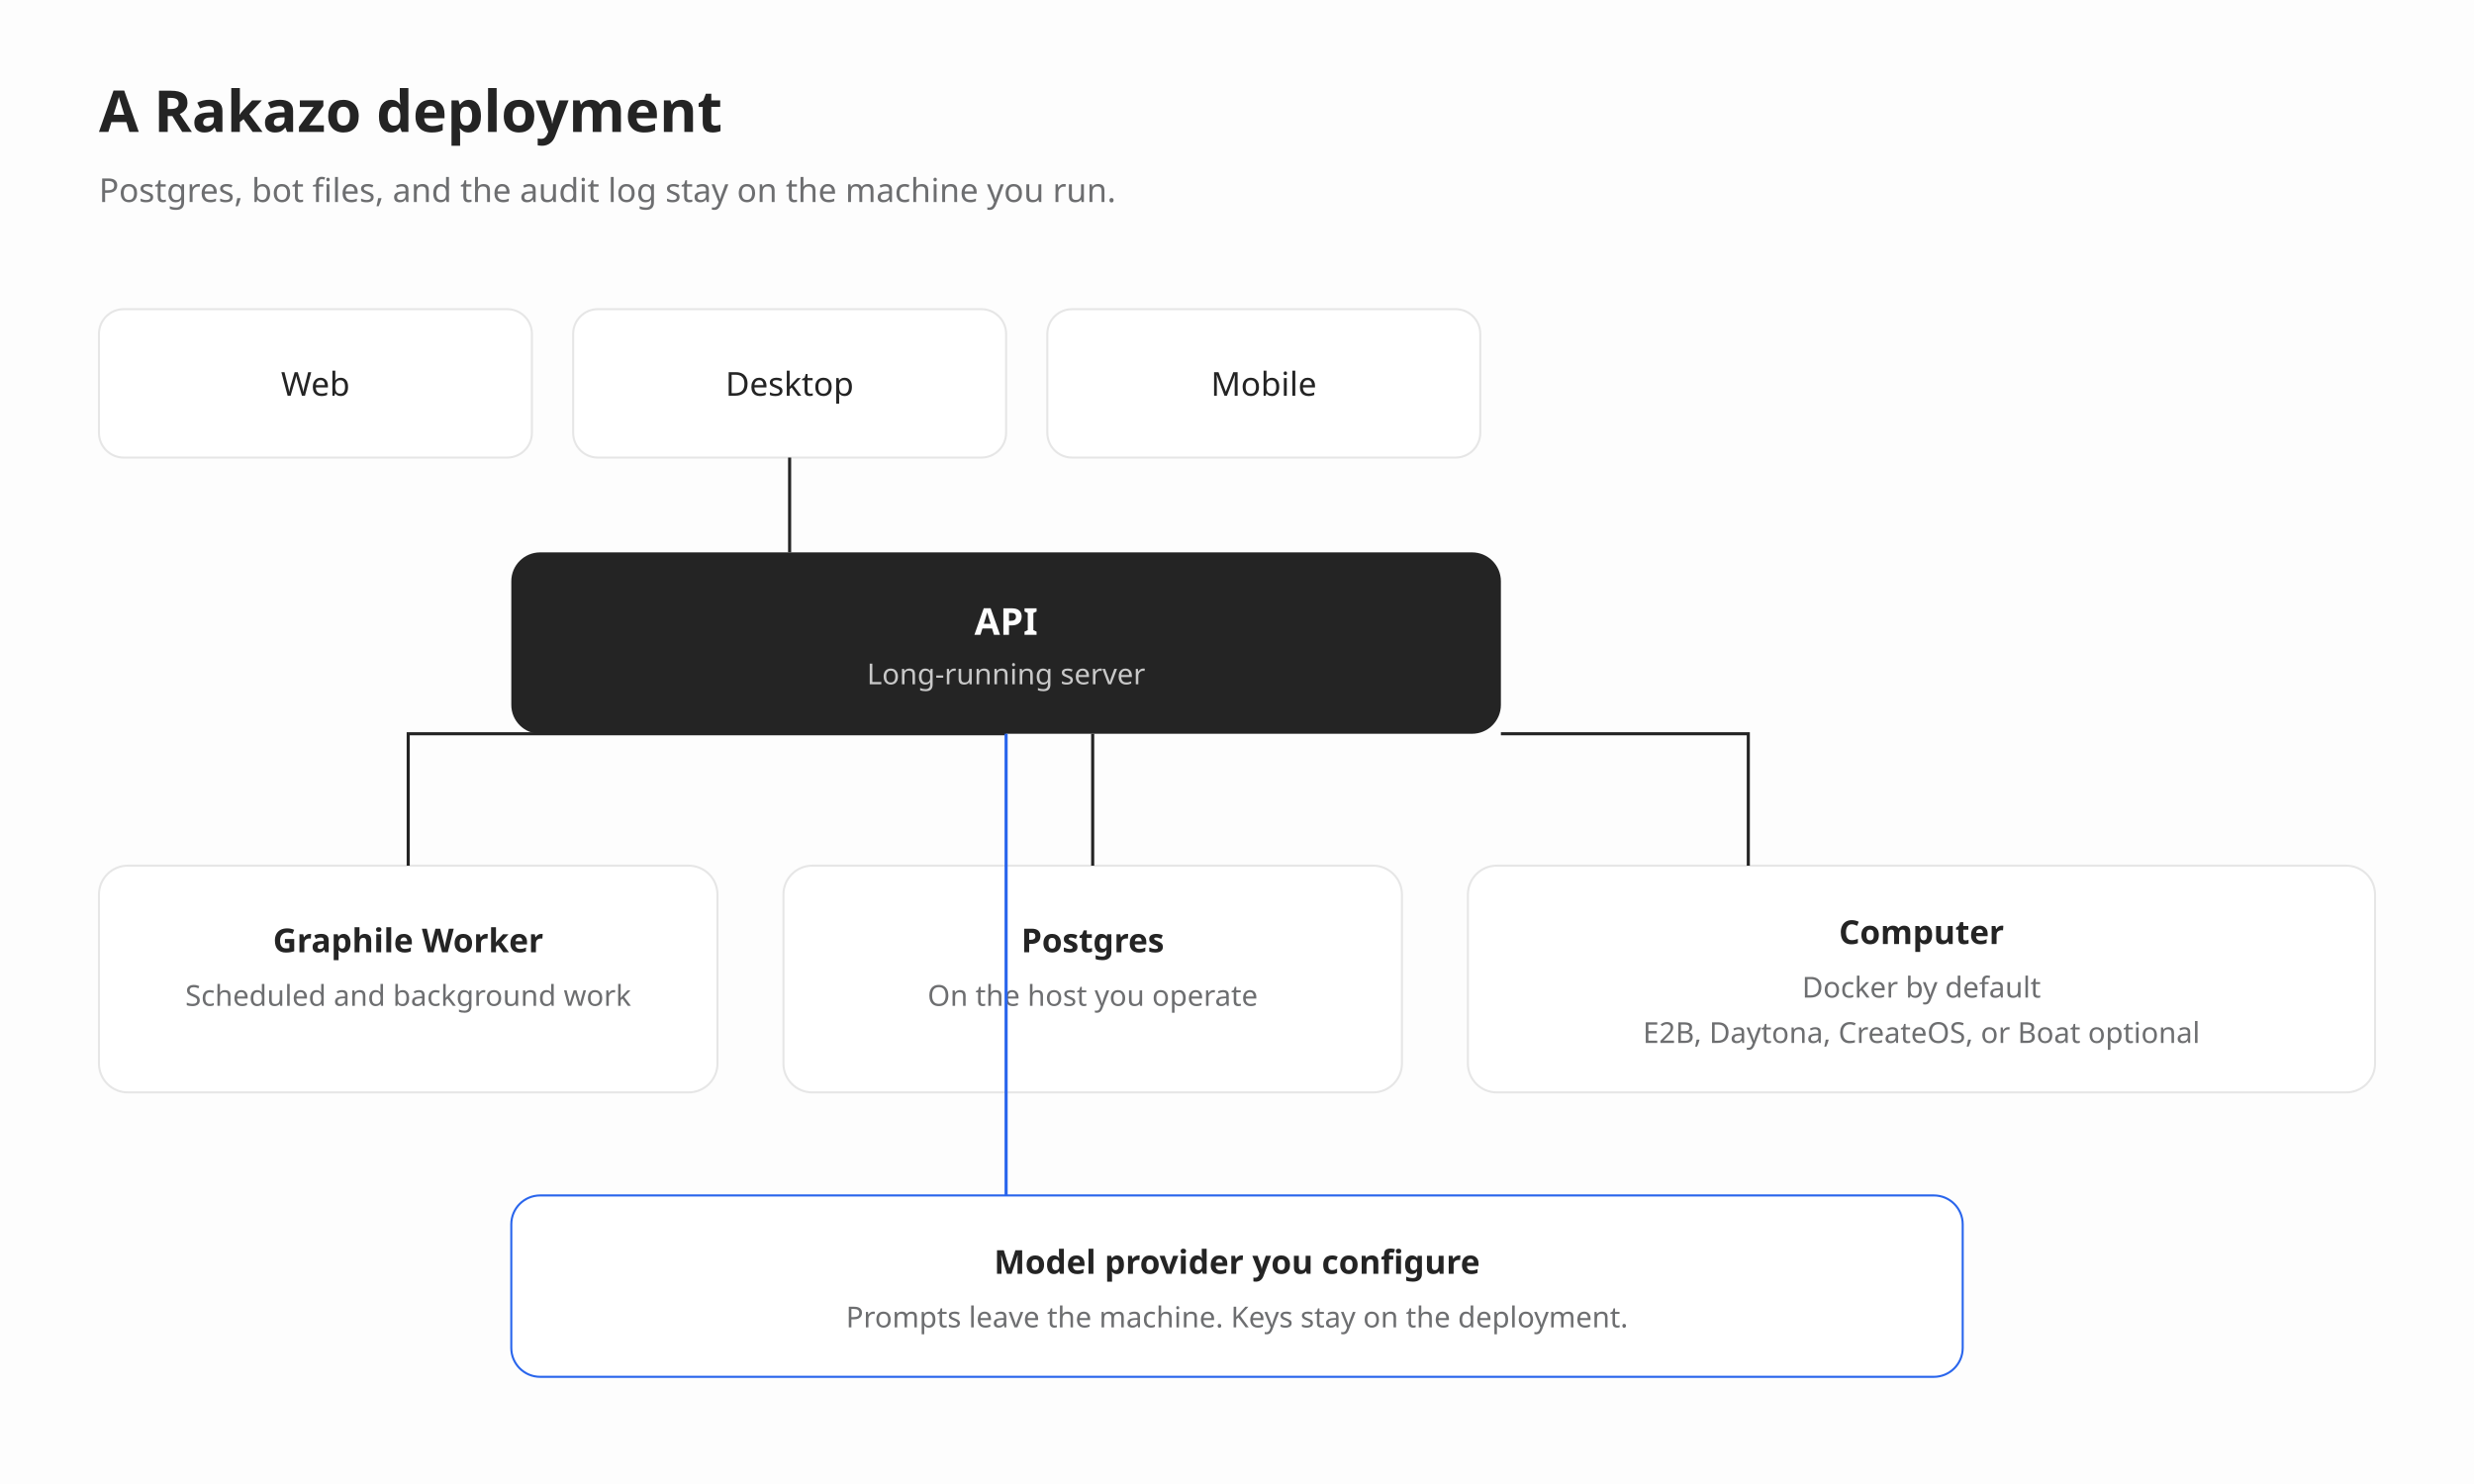
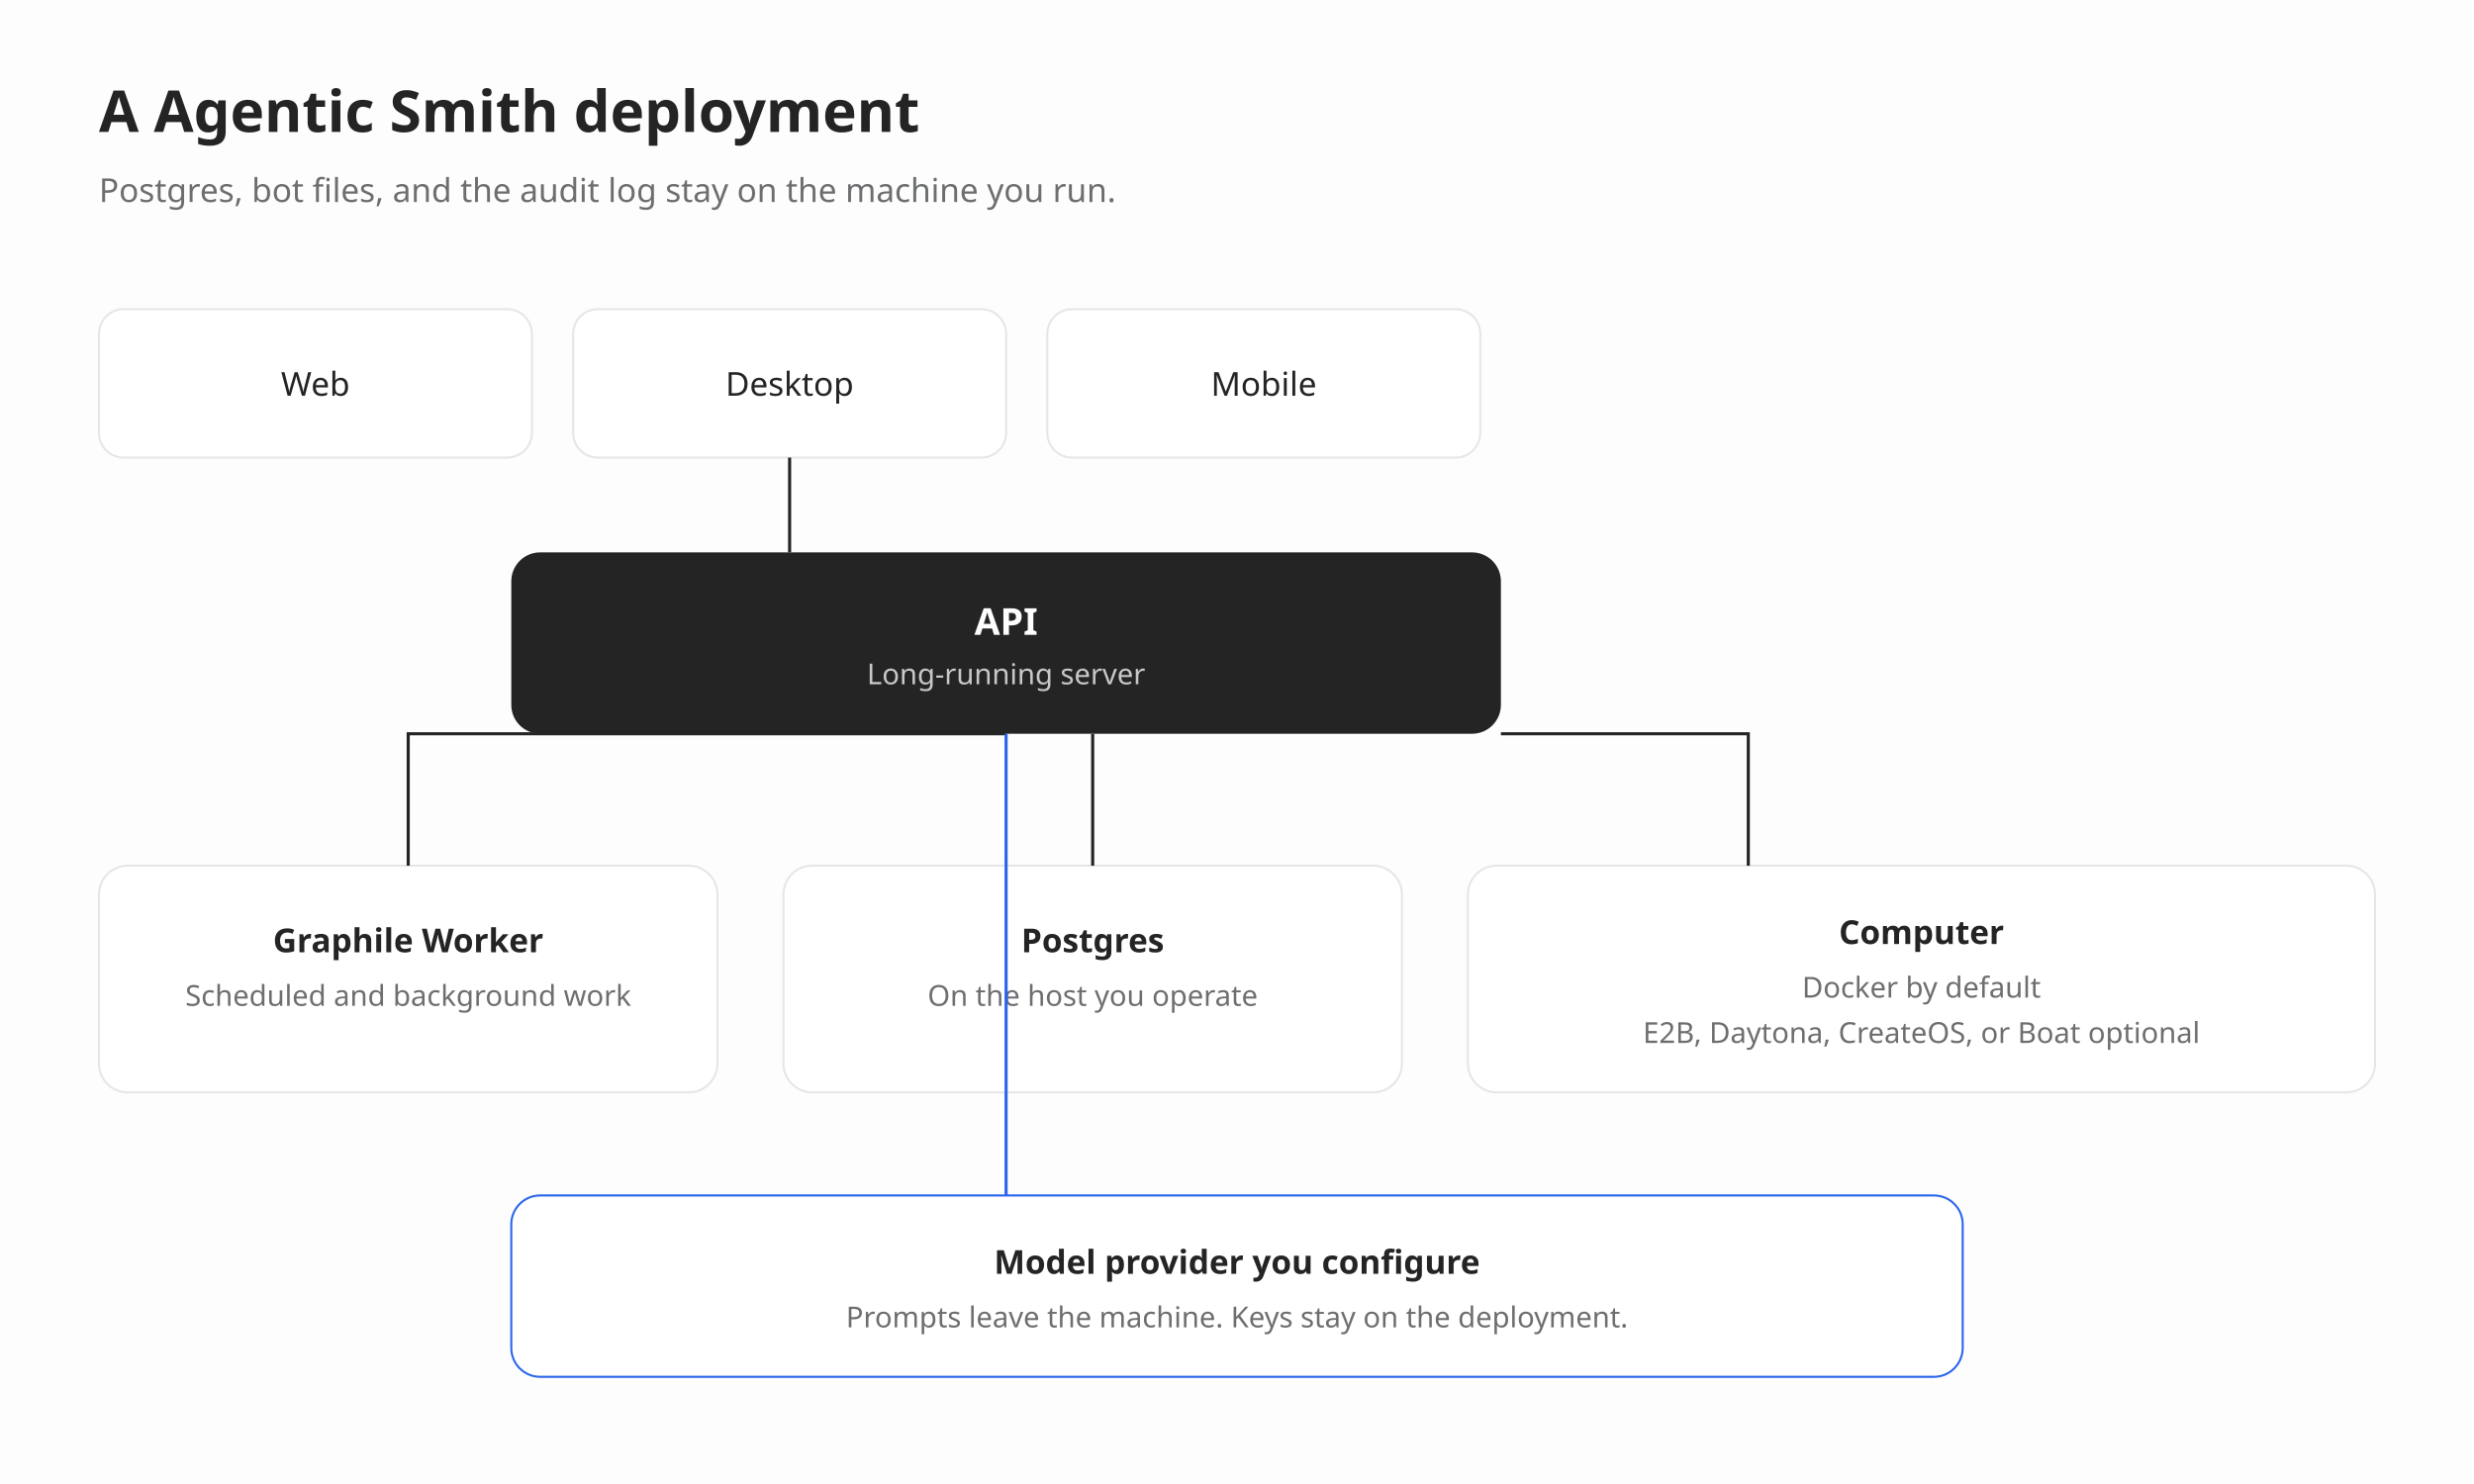
<svg xmlns="http://www.w3.org/2000/svg" width="1200" height="720" viewBox="0 0 1200 720" role="img" aria-labelledby="archTitle archDesc">
  <rect width="1200" height="720" fill="#fdfdfd" />
-   <text x="48" y="64" fill="#242424" font-family="Geist, ui-sans-serif, system-ui, sans-serif" font-size="28" font-weight="600">A Rakazo deployment</text>
+   <text x="48" y="64" fill="#242424" font-family="Geist, ui-sans-serif, system-ui, sans-serif" font-size="28" font-weight="600">A Agentic Smith deployment</text>
  <text x="48" y="98" fill="#6d6e70" font-family="Geist, ui-sans-serif, system-ui, sans-serif" font-size="16">Postgres, bot files, and the audit log stay on the machine you run.</text>
  <g font-family="Geist, ui-sans-serif, system-ui, sans-serif" font-size="16" fill="#242424">
    <rect x="48" y="150" width="210" height="72" rx="12" fill="#ffffff" stroke="#e6e6e6" />
    <text x="153" y="192" text-anchor="middle">Web</text>
    <rect x="278" y="150" width="210" height="72" rx="12" fill="#ffffff" stroke="#e6e6e6" />
    <text x="383" y="192" text-anchor="middle">Desktop</text>
    <rect x="508" y="150" width="210" height="72" rx="12" fill="#ffffff" stroke="#e6e6e6" />
    <text x="613" y="192" text-anchor="middle">Mobile</text>
    <path d="M383 222 V268" stroke="#242424" stroke-width="1.5" fill="none" />
    <rect x="248" y="268" width="480" height="88" rx="14" fill="#242424" />
    <text x="488" y="308" text-anchor="middle" fill="#fdfdfd" font-size="18" font-weight="600">API</text>
    <text x="488" y="332" text-anchor="middle" fill="#c8c8c8" font-size="14">Long-running server</text>
    <rect x="48" y="420" width="300" height="110" rx="14" fill="#ffffff" stroke="#e6e6e6" />
    <text x="198" y="462" text-anchor="middle" font-weight="600">Graphile Worker</text>
    <text x="198" y="488" text-anchor="middle" fill="#6d6e70" font-size="14">Scheduled and background work</text>
    <rect x="380" y="420" width="300" height="110" rx="14" fill="#ffffff" stroke="#e6e6e6" />
    <text x="530" y="462" text-anchor="middle" font-weight="600">Postgres</text>
    <text x="530" y="488" text-anchor="middle" fill="#6d6e70" font-size="14">On the host you operate</text>
    <rect x="712" y="420" width="440" height="110" rx="14" fill="#ffffff" stroke="#e6e6e6" />
    <text x="932" y="458" text-anchor="middle" font-weight="600">Computer</text>
    <text x="932" y="484" text-anchor="middle" fill="#6d6e70" font-size="14">Docker by default</text>
    <text x="932" y="506" text-anchor="middle" fill="#6d6e70" font-size="14">E2B, Daytona, CreateOS, or Boat optional</text>
    <path d="M198 420 V356 H488" stroke="#242424" stroke-width="1.5" fill="none" />
    <path d="M530 420 V356" stroke="#242424" stroke-width="1.5" fill="none" />
    <path d="M848 420 V356 H728" stroke="#242424" stroke-width="1.5" fill="none" />
    <rect x="248" y="580" width="704" height="88" rx="14" fill="#ffffff" stroke="#2965ec" />
    <text x="600" y="618" text-anchor="middle" font-weight="600">Model provider you configure</text>
    <text x="600" y="644" text-anchor="middle" fill="#6d6e70" font-size="14">Prompts leave the machine. Keys stay on the deployment.</text>
    <path d="M488 356 V580" stroke="#2965ec" stroke-width="1.5" fill="none" />
  </g>
</svg>
